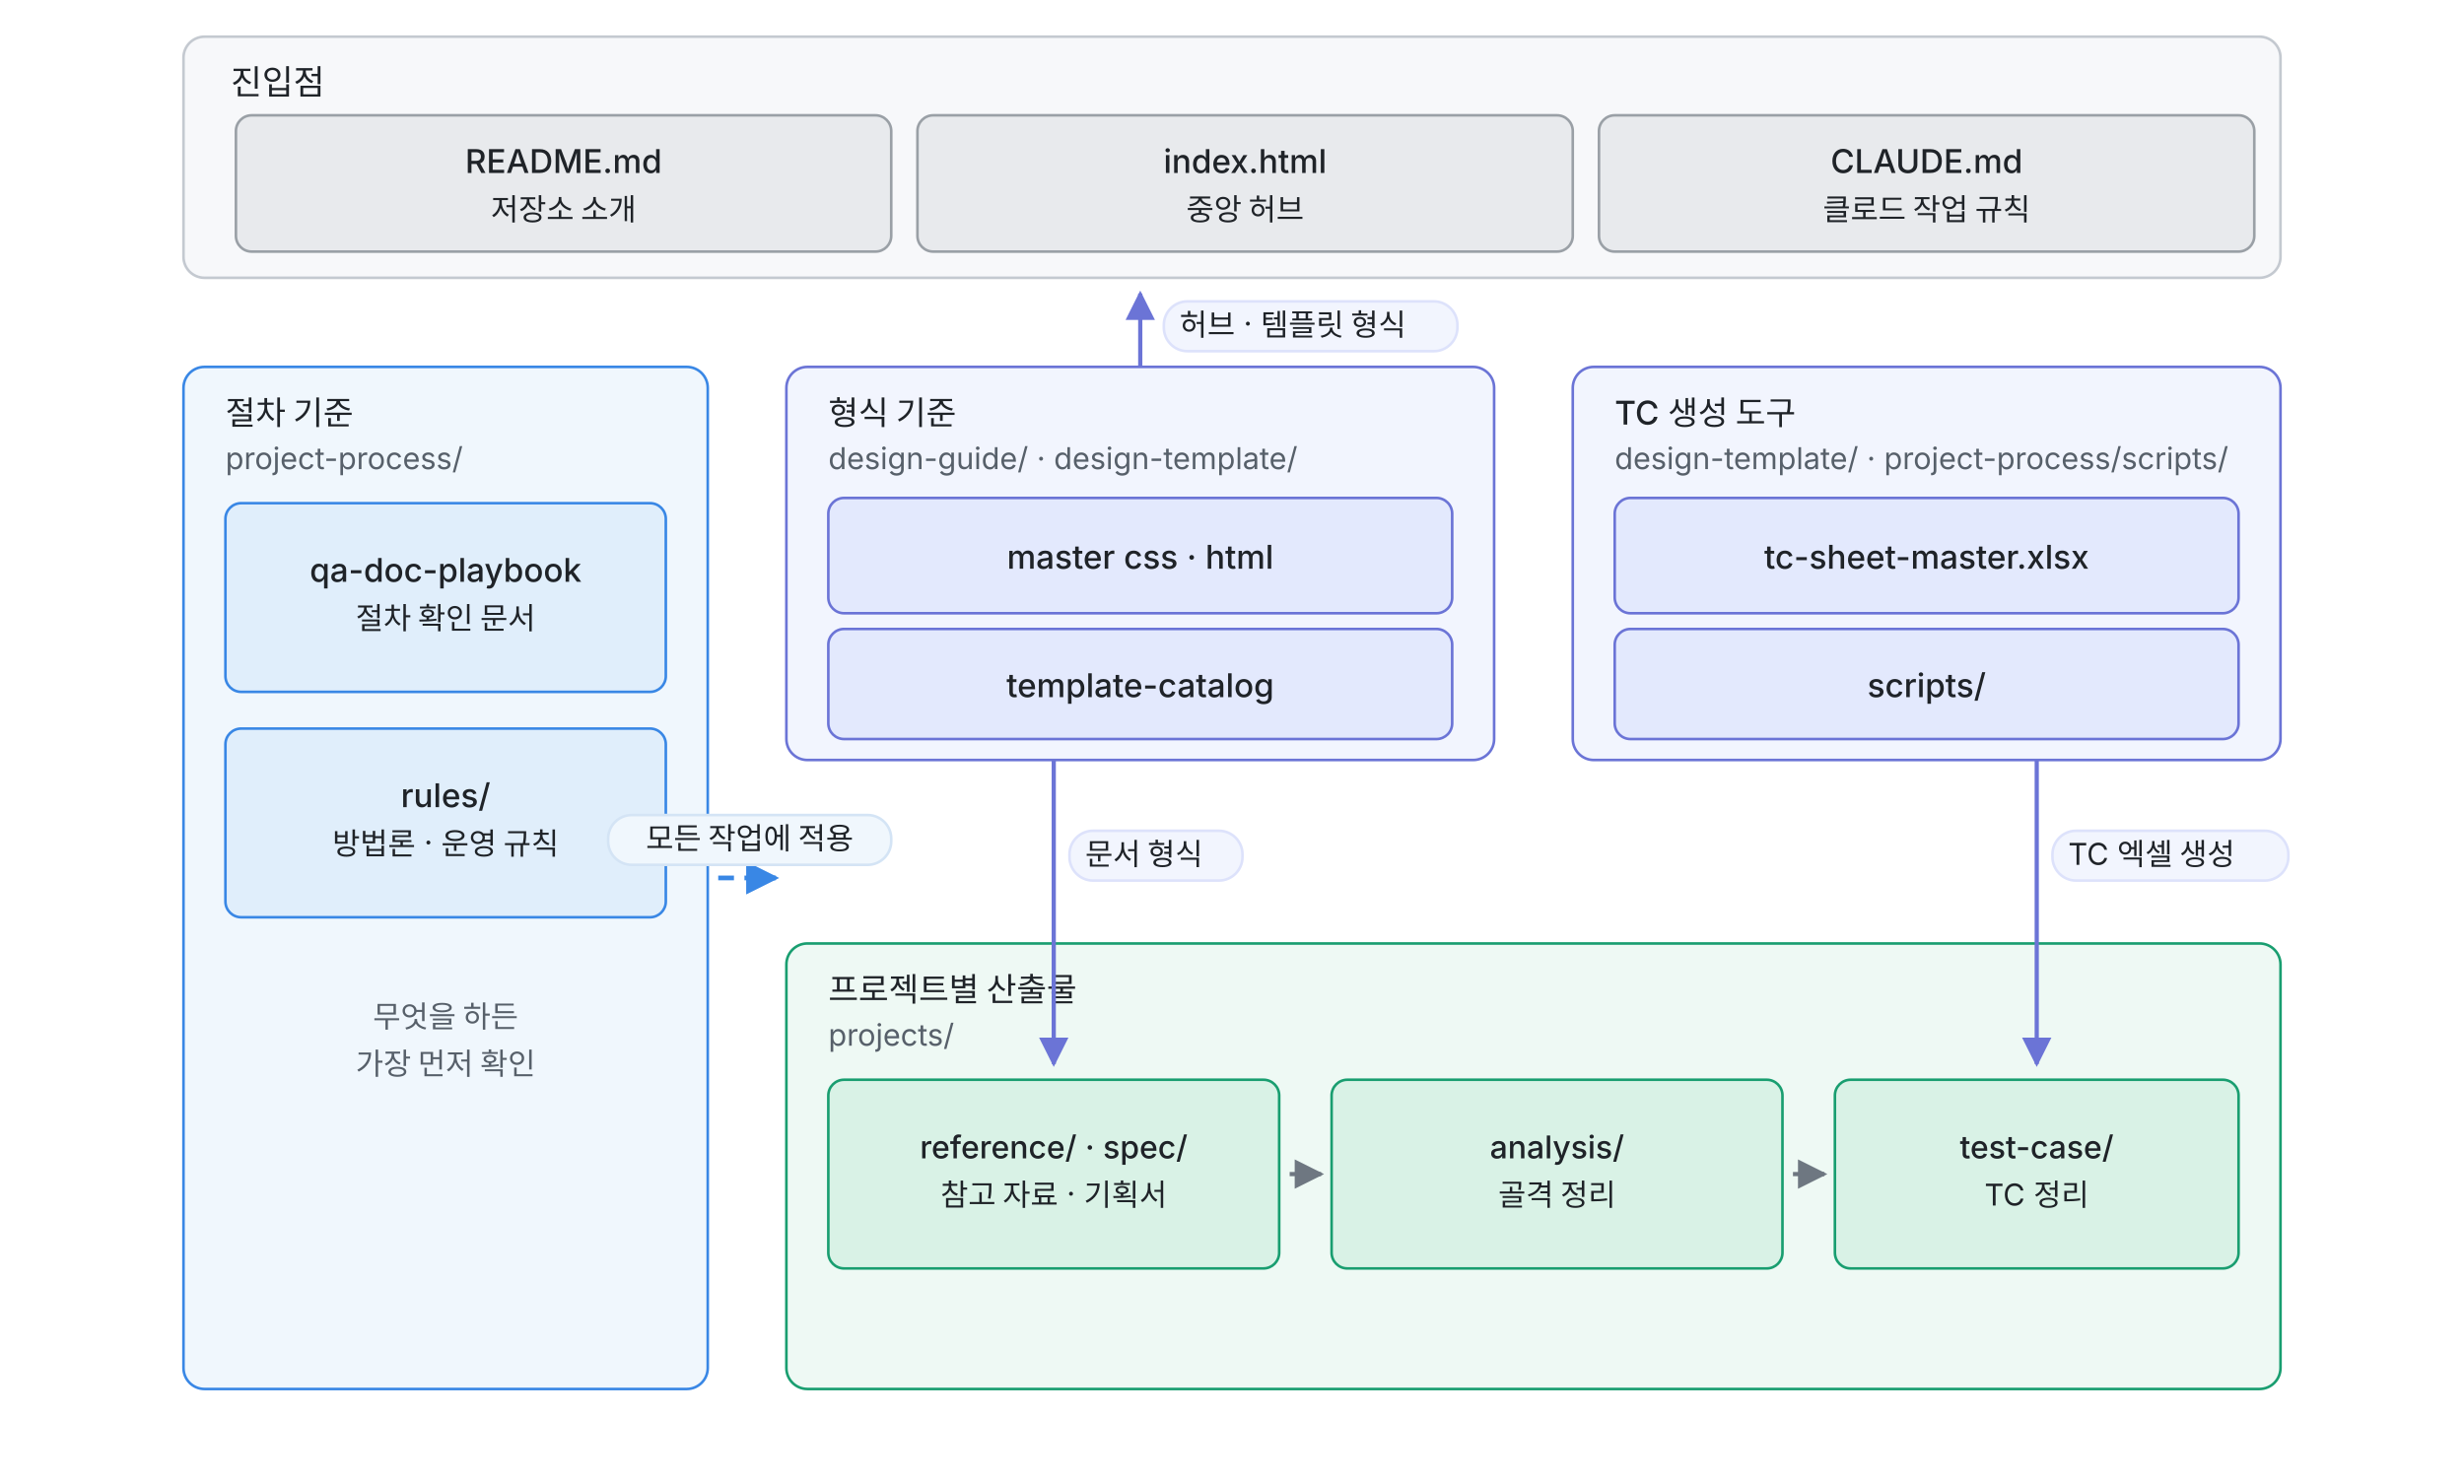
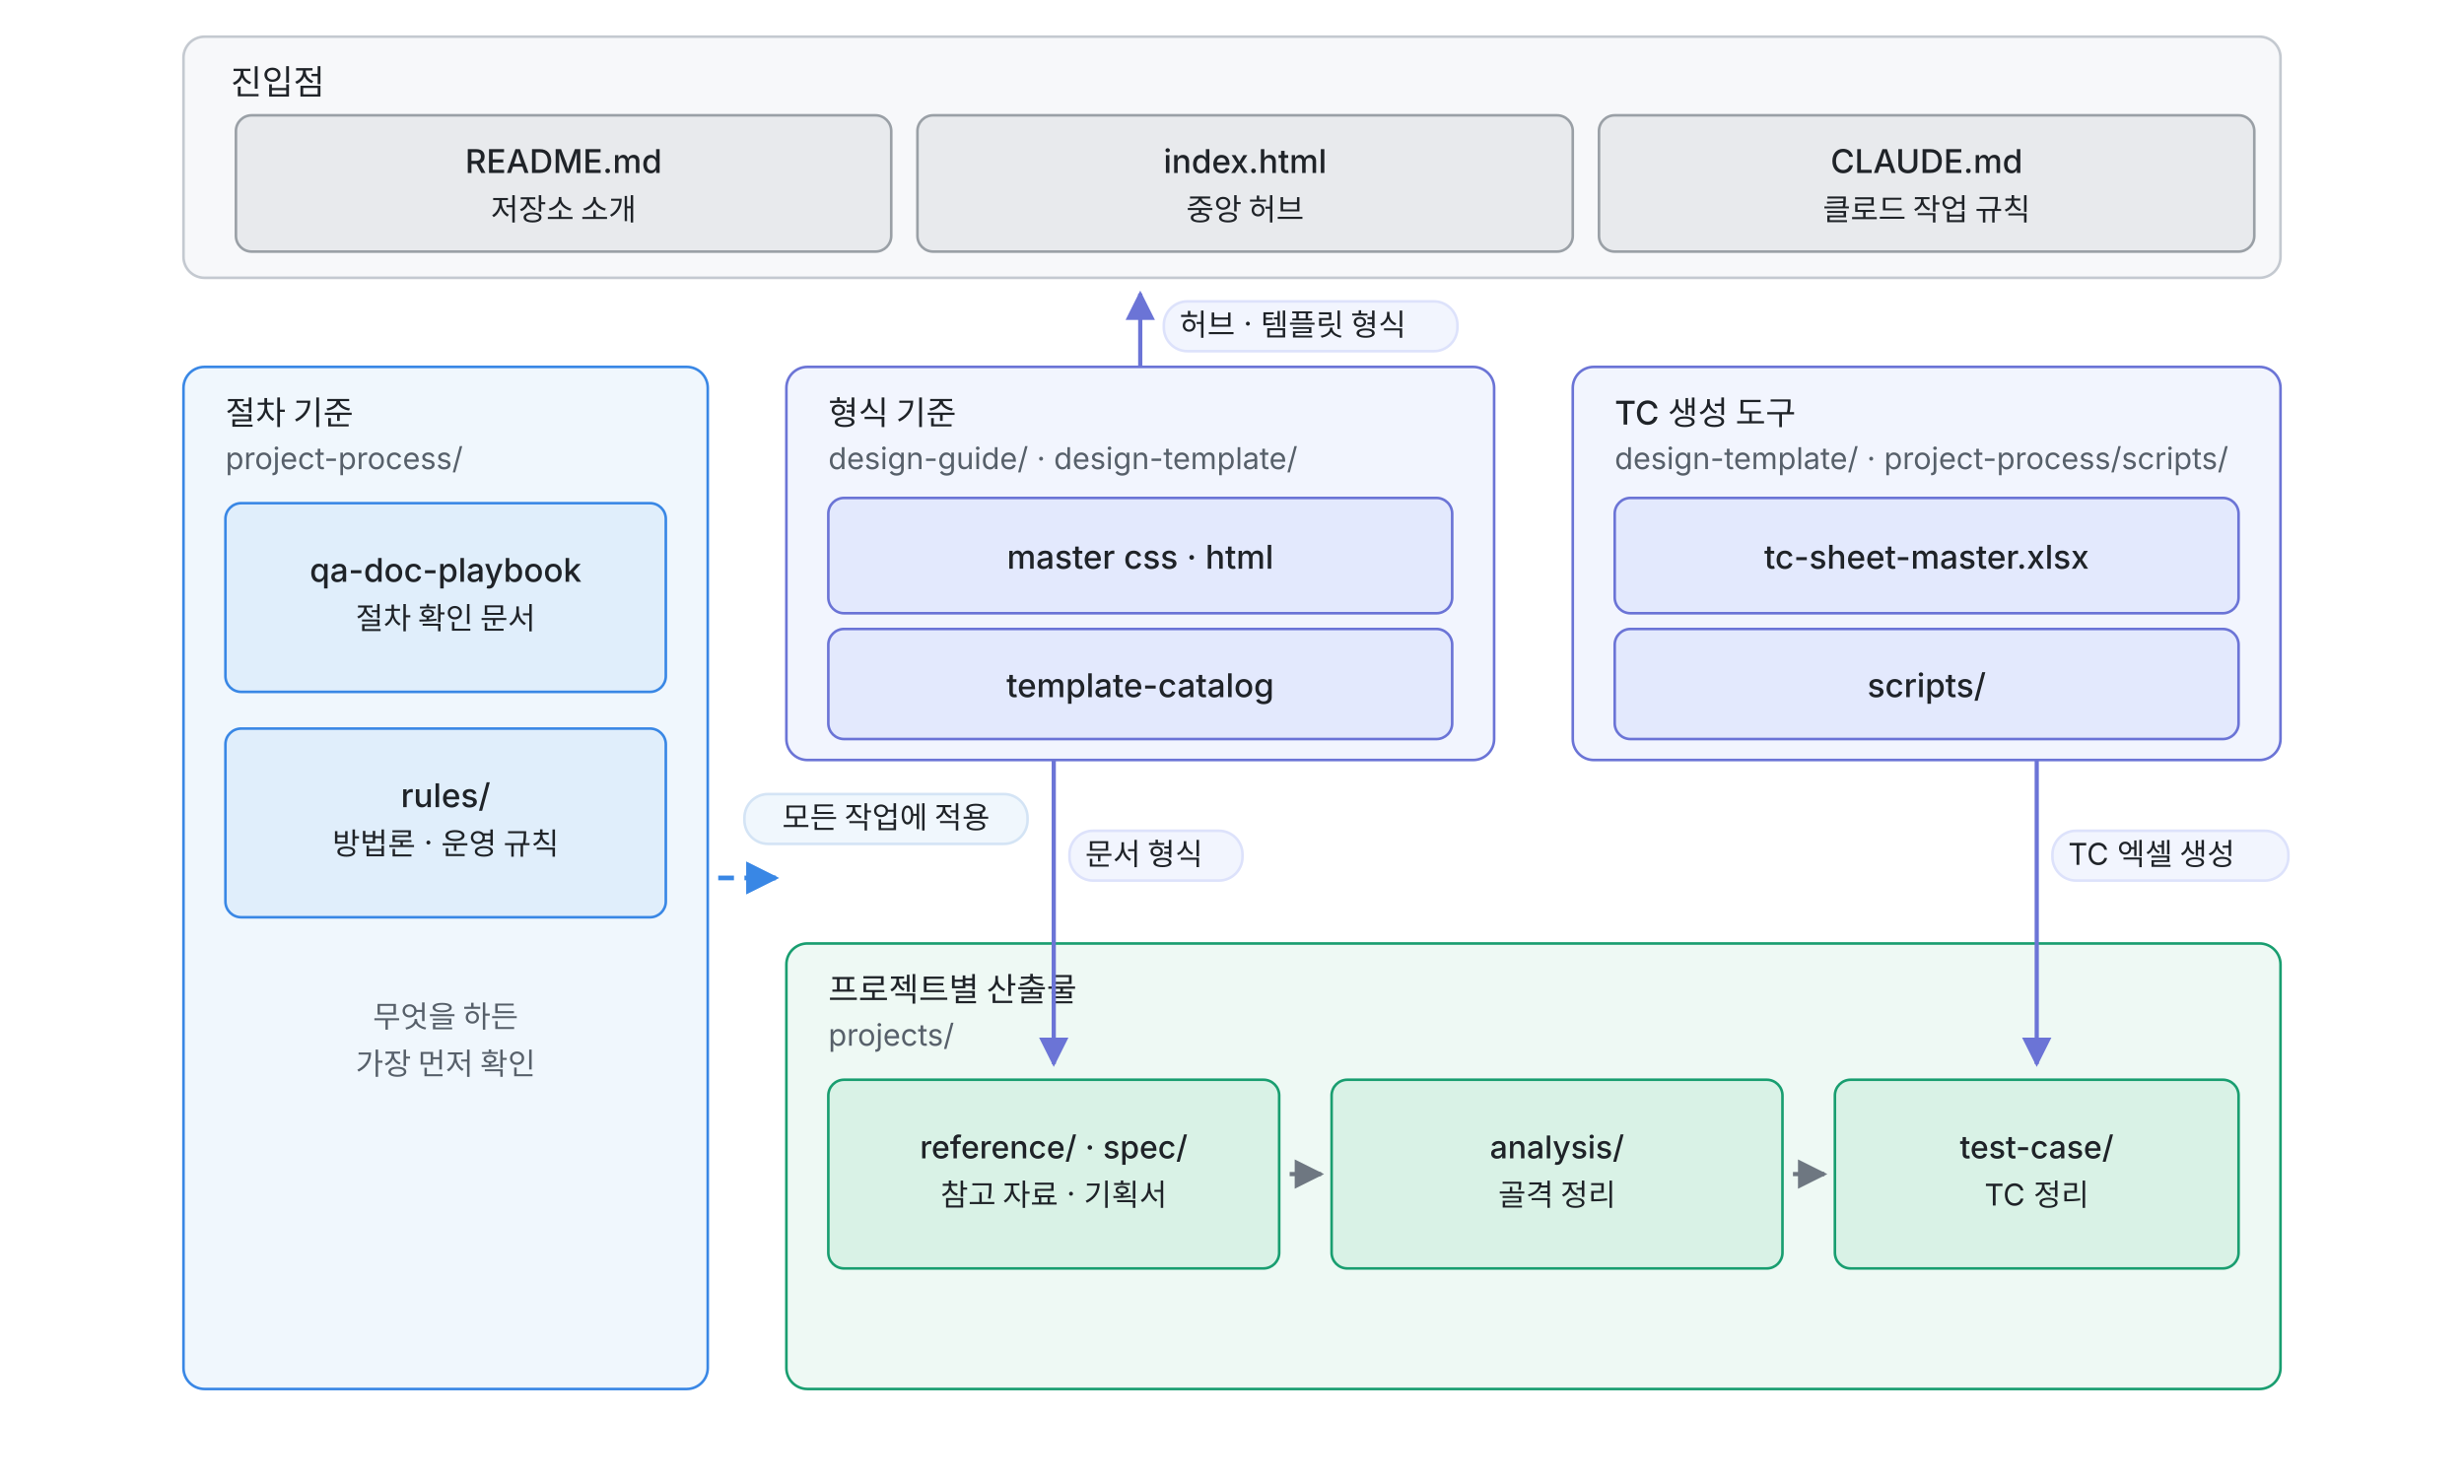
<svg xmlns="http://www.w3.org/2000/svg" viewBox="0 0 940 566" width="940" height="566" role="img" aria-labelledby="t d">
  <defs>
    <marker id="ar-gray" viewBox="0 0 10 10" refX="9" refY="5" markerWidth="7" markerHeight="7" orient="auto">
      <path d="M0,0 L10,5 L0,10 z" fill="#6e7781" />
    </marker>
    <marker id="ar-indigo" viewBox="0 0 10 10" refX="9" refY="5" markerWidth="7" markerHeight="7" orient="auto">
      <path d="M0,0 L10,5 L0,10 z" fill="#6b74d6" />
    </marker>
    <marker id="ar-blue" viewBox="0 0 10 10" refX="9" refY="5" markerWidth="7" markerHeight="7" orient="auto">
      <path d="M0,0 L10,5 L0,10 z" fill="#3987e5" />
    </marker>
  </defs>
  <rect class="grp-entry" x="70" y="14" width="800" height="92" rx="8" fill="#f7f8fa" stroke="#c4c9d0" />
  <text class="t" x="88" y="36" font-family="system-ui, -apple-system, 'Segoe UI', 'Malgun Gothic', sans-serif" font-size="13" font-weight="500" fill="#1f2328">진입점</text>
  <g class="nd-entry" fill="#e8eaed" stroke="#9aa0a6">
    <rect x="90" y="44" width="250" height="52" rx="6" />
    <rect x="350" y="44" width="250" height="52" rx="6" />
    <rect x="610" y="44" width="250" height="52" rx="6" />
  </g>
  <g font-family="system-ui, -apple-system, 'Segoe UI', 'Malgun Gothic', sans-serif" text-anchor="middle">
    <text class="t" x="215" y="66" font-size="12.5" font-weight="500" fill="#1f2328">README.md</text>
    <text class="s" x="215" y="84" font-size="11.5" fill="#1f2328">저장소 소개</text>
    <text class="t" x="475" y="66" font-size="12.5" font-weight="500" fill="#1f2328">index.html</text>
    <text class="s" x="475" y="84" font-size="11.5" fill="#1f2328">중앙 허브</text>
    <text class="t" x="735" y="66" font-size="12.5" font-weight="500" fill="#1f2328">CLAUDE.md</text>
    <text class="s" x="735" y="84" font-size="11.5" fill="#1f2328">클로드 작업 규칙</text>
  </g>
  <rect class="grp-proc" x="70" y="140" width="200" height="390" rx="8" fill="#f0f7fd" stroke="#3987e5" />
  <g font-family="system-ui, -apple-system, 'Segoe UI', 'Malgun Gothic', sans-serif">
    <text class="t" x="86" y="162" font-size="12.5" font-weight="500" fill="#1f2328">절차 기준</text>
    <text class="s" x="86" y="179" font-size="11.5" fill="#57606a">project-process/</text>
  </g>
  <g class="nd-proc" fill="#e0eefb" stroke="#3987e5">
    <rect x="86" y="192" width="168" height="72" rx="6" />
    <rect x="86" y="278" width="168" height="72" rx="6" />
  </g>
  <g font-family="system-ui, -apple-system, 'Segoe UI', 'Malgun Gothic', sans-serif" text-anchor="middle">
    <text class="t" x="170" y="222" font-size="12.5" font-weight="500" fill="#1f2328">qa-doc-playbook</text>
    <text class="s" x="170" y="240" font-size="11.5" fill="#1f2328">절차 확인 문서</text>
    <text class="t" x="170" y="308" font-size="12.5" font-weight="500" fill="#1f2328">rules/</text>
    <text class="s" x="170" y="326" font-size="11.5" fill="#1f2328">방법론 · 운영 규칙</text>
    <text class="s" x="170" y="392" font-size="11.5" fill="#57606a">무엇을 하든</text>
    <text class="s" x="170" y="410" font-size="11.5" fill="#57606a">가장 먼저 확인</text>
  </g>
  <rect class="grp-form" x="300" y="140" width="270" height="150" rx="8" fill="#f2f5fe" stroke="#6b74d6" />
  <g font-family="system-ui, -apple-system, 'Segoe UI', 'Malgun Gothic', sans-serif">
    <text class="t" x="316" y="162" font-size="12.5" font-weight="500" fill="#1f2328">형식 기준</text>
    <text class="s" x="316" y="179" font-size="11.5" fill="#57606a">design-guide/ · design-template/</text>
  </g>
  <g class="nd-form" fill="#e3e9fd" stroke="#6b74d6">
    <rect x="316" y="190" width="238" height="44" rx="6" />
    <rect x="316" y="240" width="238" height="42" rx="6" />
  </g>
  <g font-family="system-ui, -apple-system, 'Segoe UI', 'Malgun Gothic', sans-serif" text-anchor="middle">
    <text class="t" x="435" y="217" font-size="12.5" font-weight="500" fill="#1f2328">master css · html</text>
    <text class="t" x="435" y="266" font-size="12.5" font-weight="500" fill="#1f2328">template-catalog</text>
  </g>
  <rect class="grp-form" x="600" y="140" width="270" height="150" rx="8" fill="#f2f5fe" stroke="#6b74d6" />
  <g font-family="system-ui, -apple-system, 'Segoe UI', 'Malgun Gothic', sans-serif">
    <text class="t" x="616" y="162" font-size="12.5" font-weight="500" fill="#1f2328">TC 생성 도구</text>
    <text class="s" x="616" y="179" font-size="11.5" fill="#57606a">design-template/ · project-process/scripts/</text>
  </g>
  <g class="nd-form" fill="#e3e9fd" stroke="#6b74d6">
    <rect x="616" y="190" width="238" height="44" rx="6" />
    <rect x="616" y="240" width="238" height="42" rx="6" />
  </g>
  <g font-family="system-ui, -apple-system, 'Segoe UI', 'Malgun Gothic', sans-serif" text-anchor="middle">
    <text class="t" x="735" y="217" font-size="12.5" font-weight="500" fill="#1f2328">tc-sheet-master.xlsx</text>
    <text class="t" x="735" y="266" font-size="12.5" font-weight="500" fill="#1f2328">scripts/</text>
  </g>
  <rect class="grp-out" x="300" y="360" width="570" height="170" rx="8" fill="#eef9f4" stroke="#199e70" />
  <g font-family="system-ui, -apple-system, 'Segoe UI', 'Malgun Gothic', sans-serif">
    <text class="t" x="316" y="382" font-size="12.5" font-weight="500" fill="#1f2328">프로젝트별 산출물</text>
    <text class="s" x="316" y="399" font-size="11.5" fill="#57606a">projects/</text>
  </g>
  <g class="nd-out" fill="#d9f2e6" stroke="#199e70">
    <rect x="316" y="412" width="172" height="72" rx="6" />
    <rect x="508" y="412" width="172" height="72" rx="6" />
    <rect x="700" y="412" width="154" height="72" rx="6" />
  </g>
  <g font-family="system-ui, -apple-system, 'Segoe UI', 'Malgun Gothic', sans-serif" text-anchor="middle">
    <text class="t" x="402" y="442" font-size="12" font-weight="500" fill="#1f2328">reference/ · spec/</text>
    <text class="s" x="402" y="460" font-size="11.5" fill="#1f2328">참고 자료 · 기획서</text>
    <text class="t" x="594" y="442" font-size="12" font-weight="500" fill="#1f2328">analysis/</text>
    <text class="s" x="594" y="460" font-size="11.5" fill="#1f2328">골격 정리</text>
    <text class="t" x="777" y="442" font-size="12" font-weight="500" fill="#1f2328">test-case/</text>
    <text class="s" x="777" y="460" font-size="11.5" fill="#1f2328">TC 정리</text>
  </g>
-   <path class="arrow" d="M492,448 H504" fill="none" stroke="#6e7781" stroke-width="1.6" marker-end="url(#ar-gray)" />
-   <path class="arrow" d="M684,448 H696" fill="none" stroke="#6e7781" stroke-width="1.6" marker-end="url(#ar-gray)" />
+   <path class="arrow arrow-gray" d="M492,448 H504" fill="none" stroke="#6e7781" stroke-width="1.6" marker-end="url(#ar-gray)" />
+   <path class="arrow arrow-gray" d="M684,448 H696" fill="none" stroke="#6e7781" stroke-width="1.6" marker-end="url(#ar-gray)" />
  <path class="arrow" d="M274,335 H296" fill="none" stroke="#3987e5" stroke-width="1.8" stroke-dasharray="6 4" marker-end="url(#ar-blue)" />
-   <rect class="pill" x="232" y="311" width="108" height="19" rx="9" fill="#f0f7fd" stroke="#d4e4f5" />
-   <text class="lbl" x="286" y="324" text-anchor="middle" font-family="system-ui, -apple-system, 'Segoe UI', 'Malgun Gothic', sans-serif" font-size="11.5" fill="#1f2328">모든 작업에 적용</text>
+   <rect class="pill" x="284" y="303" width="108" height="19" rx="9" fill="#f0f7fd" stroke="#d4e4f5" />
+   <text class="lbl" x="338" y="316" text-anchor="middle" font-family="system-ui, -apple-system, 'Segoe UI', 'Malgun Gothic', sans-serif" font-size="11.5" fill="#1f2328">모든 작업에 적용</text>
  <path class="arrow" d="M435,140 V112" fill="none" stroke="#6b74d6" stroke-width="1.6" marker-end="url(#ar-indigo)" />
  <rect class="pill" x="444" y="115" width="112" height="19" rx="9" fill="#f2f5fe" stroke="#dde2fb" />
  <text class="lbl" x="450" y="128" font-family="system-ui, -apple-system, 'Segoe UI', 'Malgun Gothic', sans-serif" font-size="11.5" fill="#1f2328">허브 · 템플릿 형식</text>
  <path class="arrow" d="M402,290 V406" fill="none" stroke="#6b74d6" stroke-width="1.6" marker-end="url(#ar-indigo)" />
  <rect class="pill" x="408" y="317" width="66" height="19" rx="9" fill="#f2f5fe" stroke="#dde2fb" />
  <text class="lbl" x="414" y="330" font-family="system-ui, -apple-system, 'Segoe UI', 'Malgun Gothic', sans-serif" font-size="11.5" fill="#1f2328">문서 형식</text>
  <path class="arrow" d="M777,290 V406" fill="none" stroke="#6b74d6" stroke-width="1.6" marker-end="url(#ar-indigo)" />
  <rect class="pill" x="783" y="317" width="90" height="19" rx="9" fill="#f2f5fe" stroke="#dde2fb" />
  <text class="lbl" x="789" y="330" font-family="system-ui, -apple-system, 'Segoe UI', 'Malgun Gothic', sans-serif" font-size="11.5" fill="#1f2328">TC 엑셀 생성</text>
</svg>
